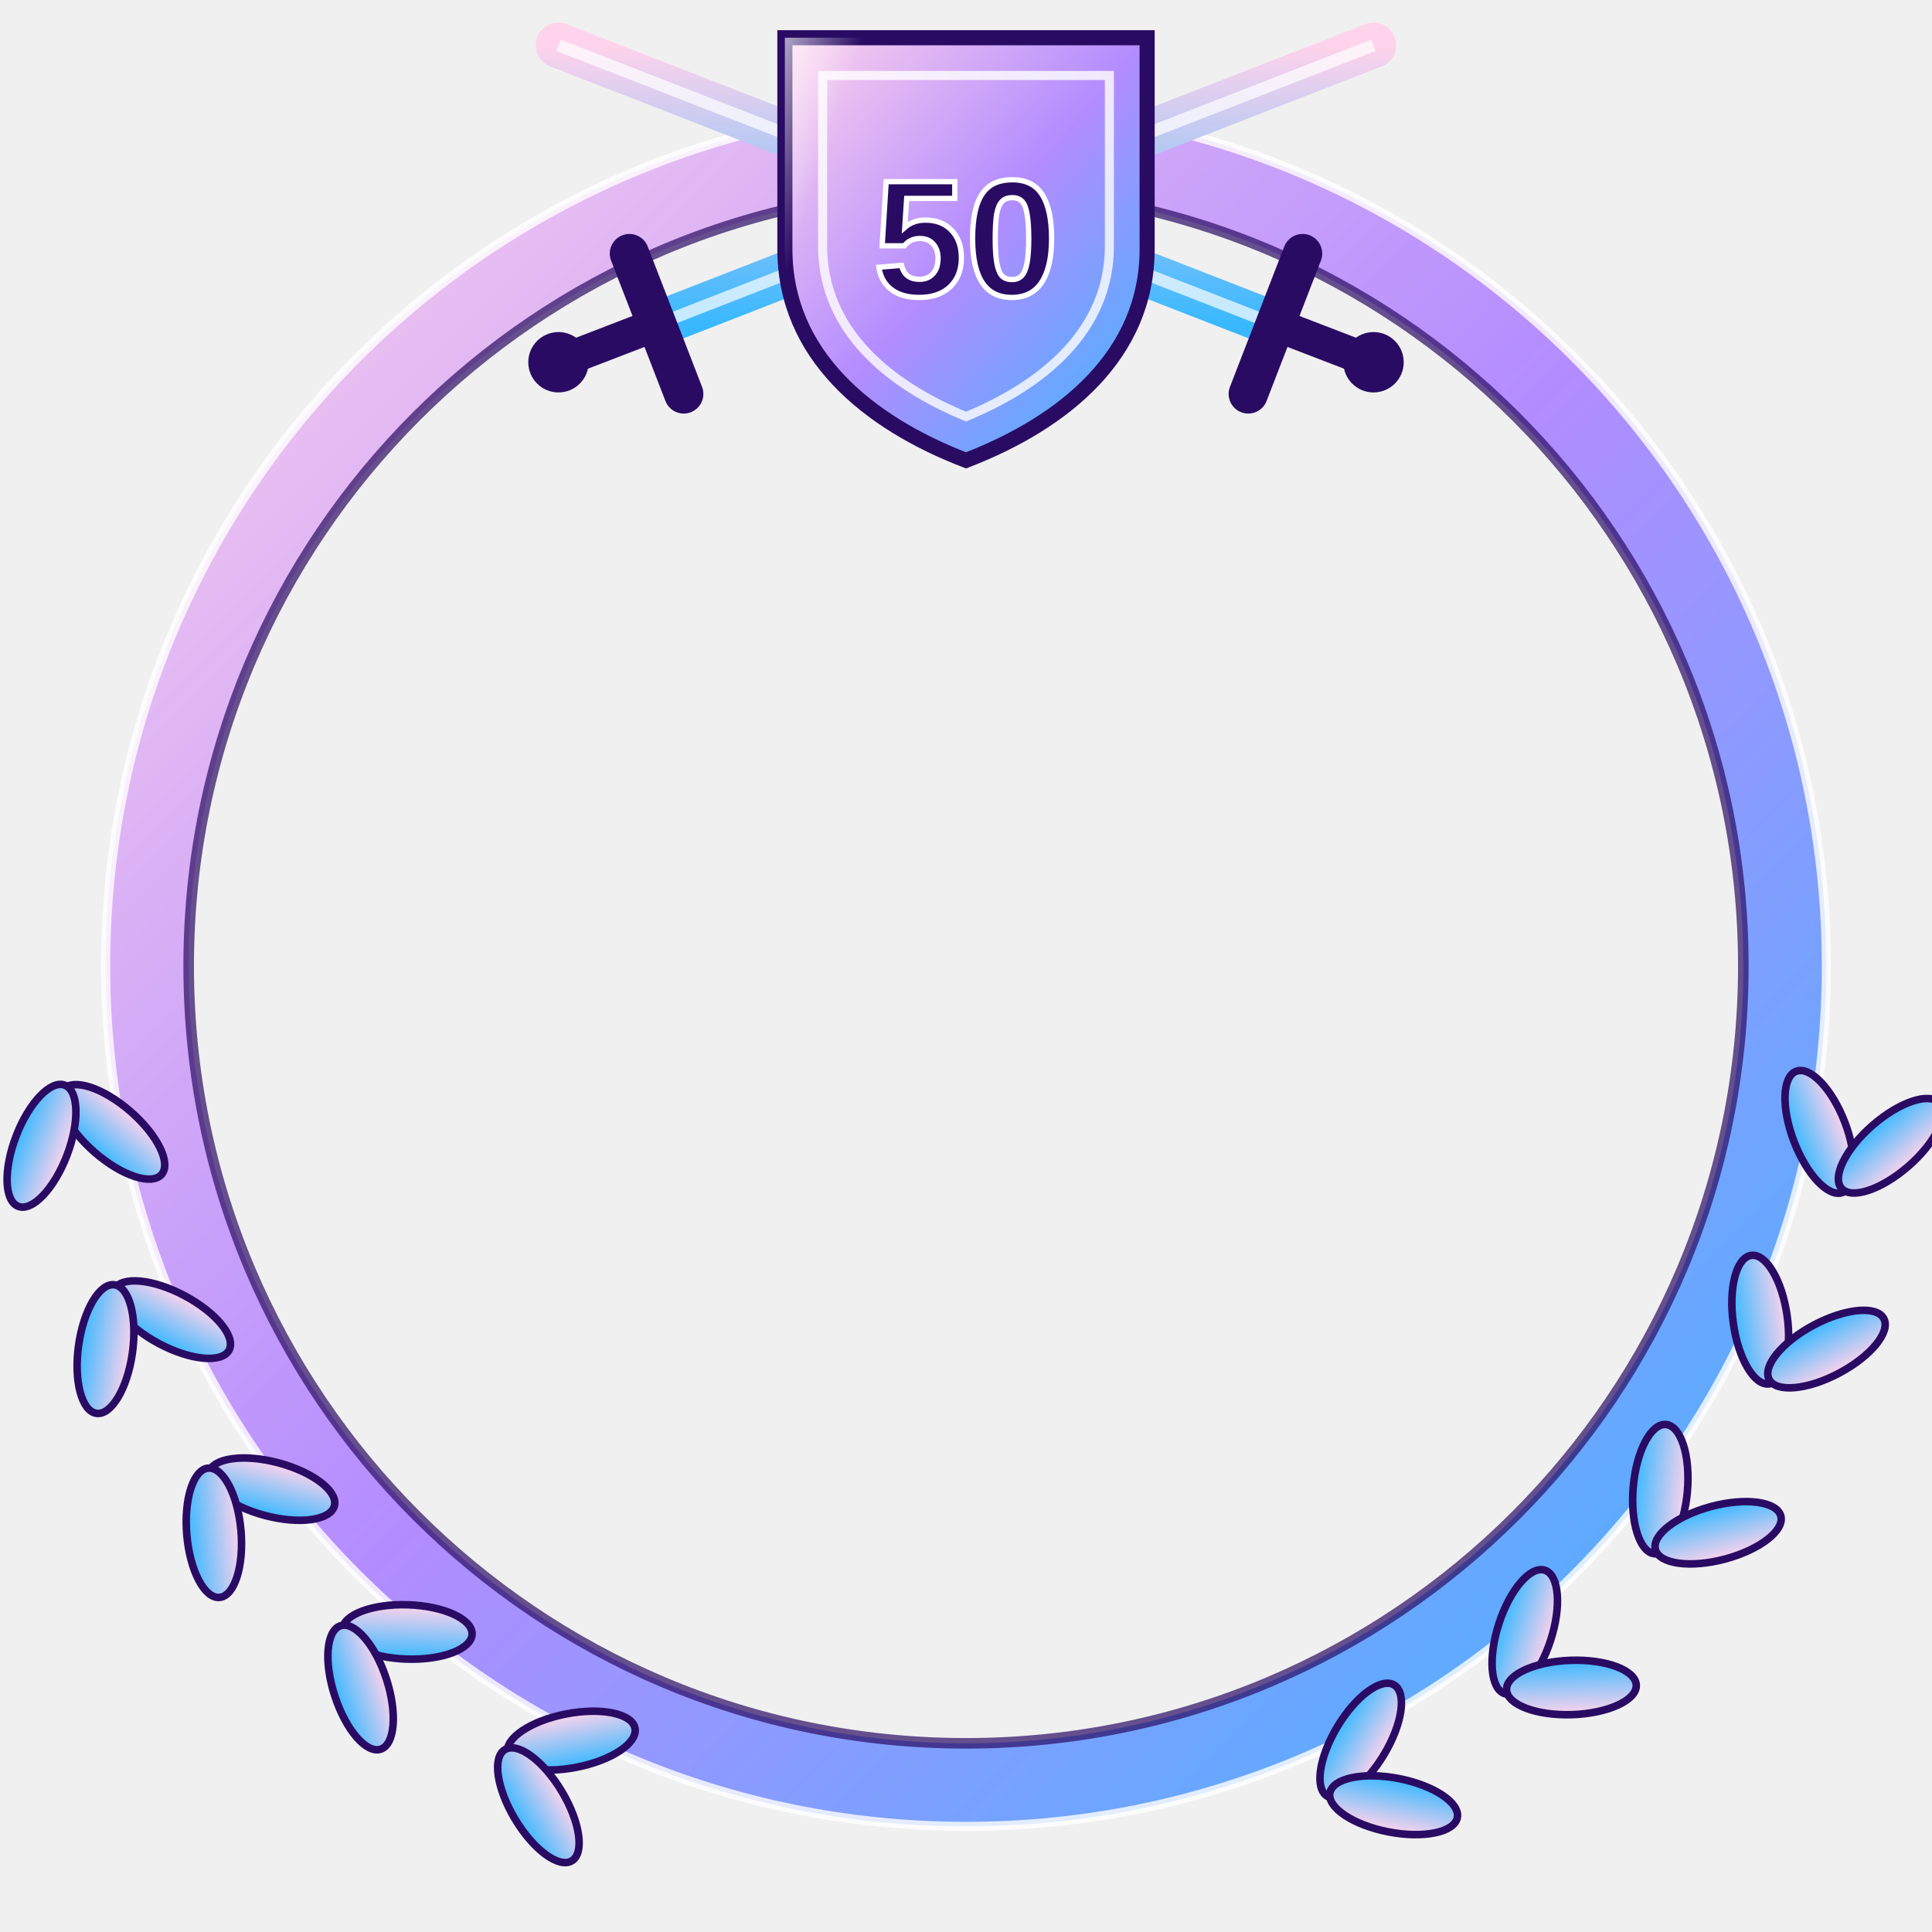
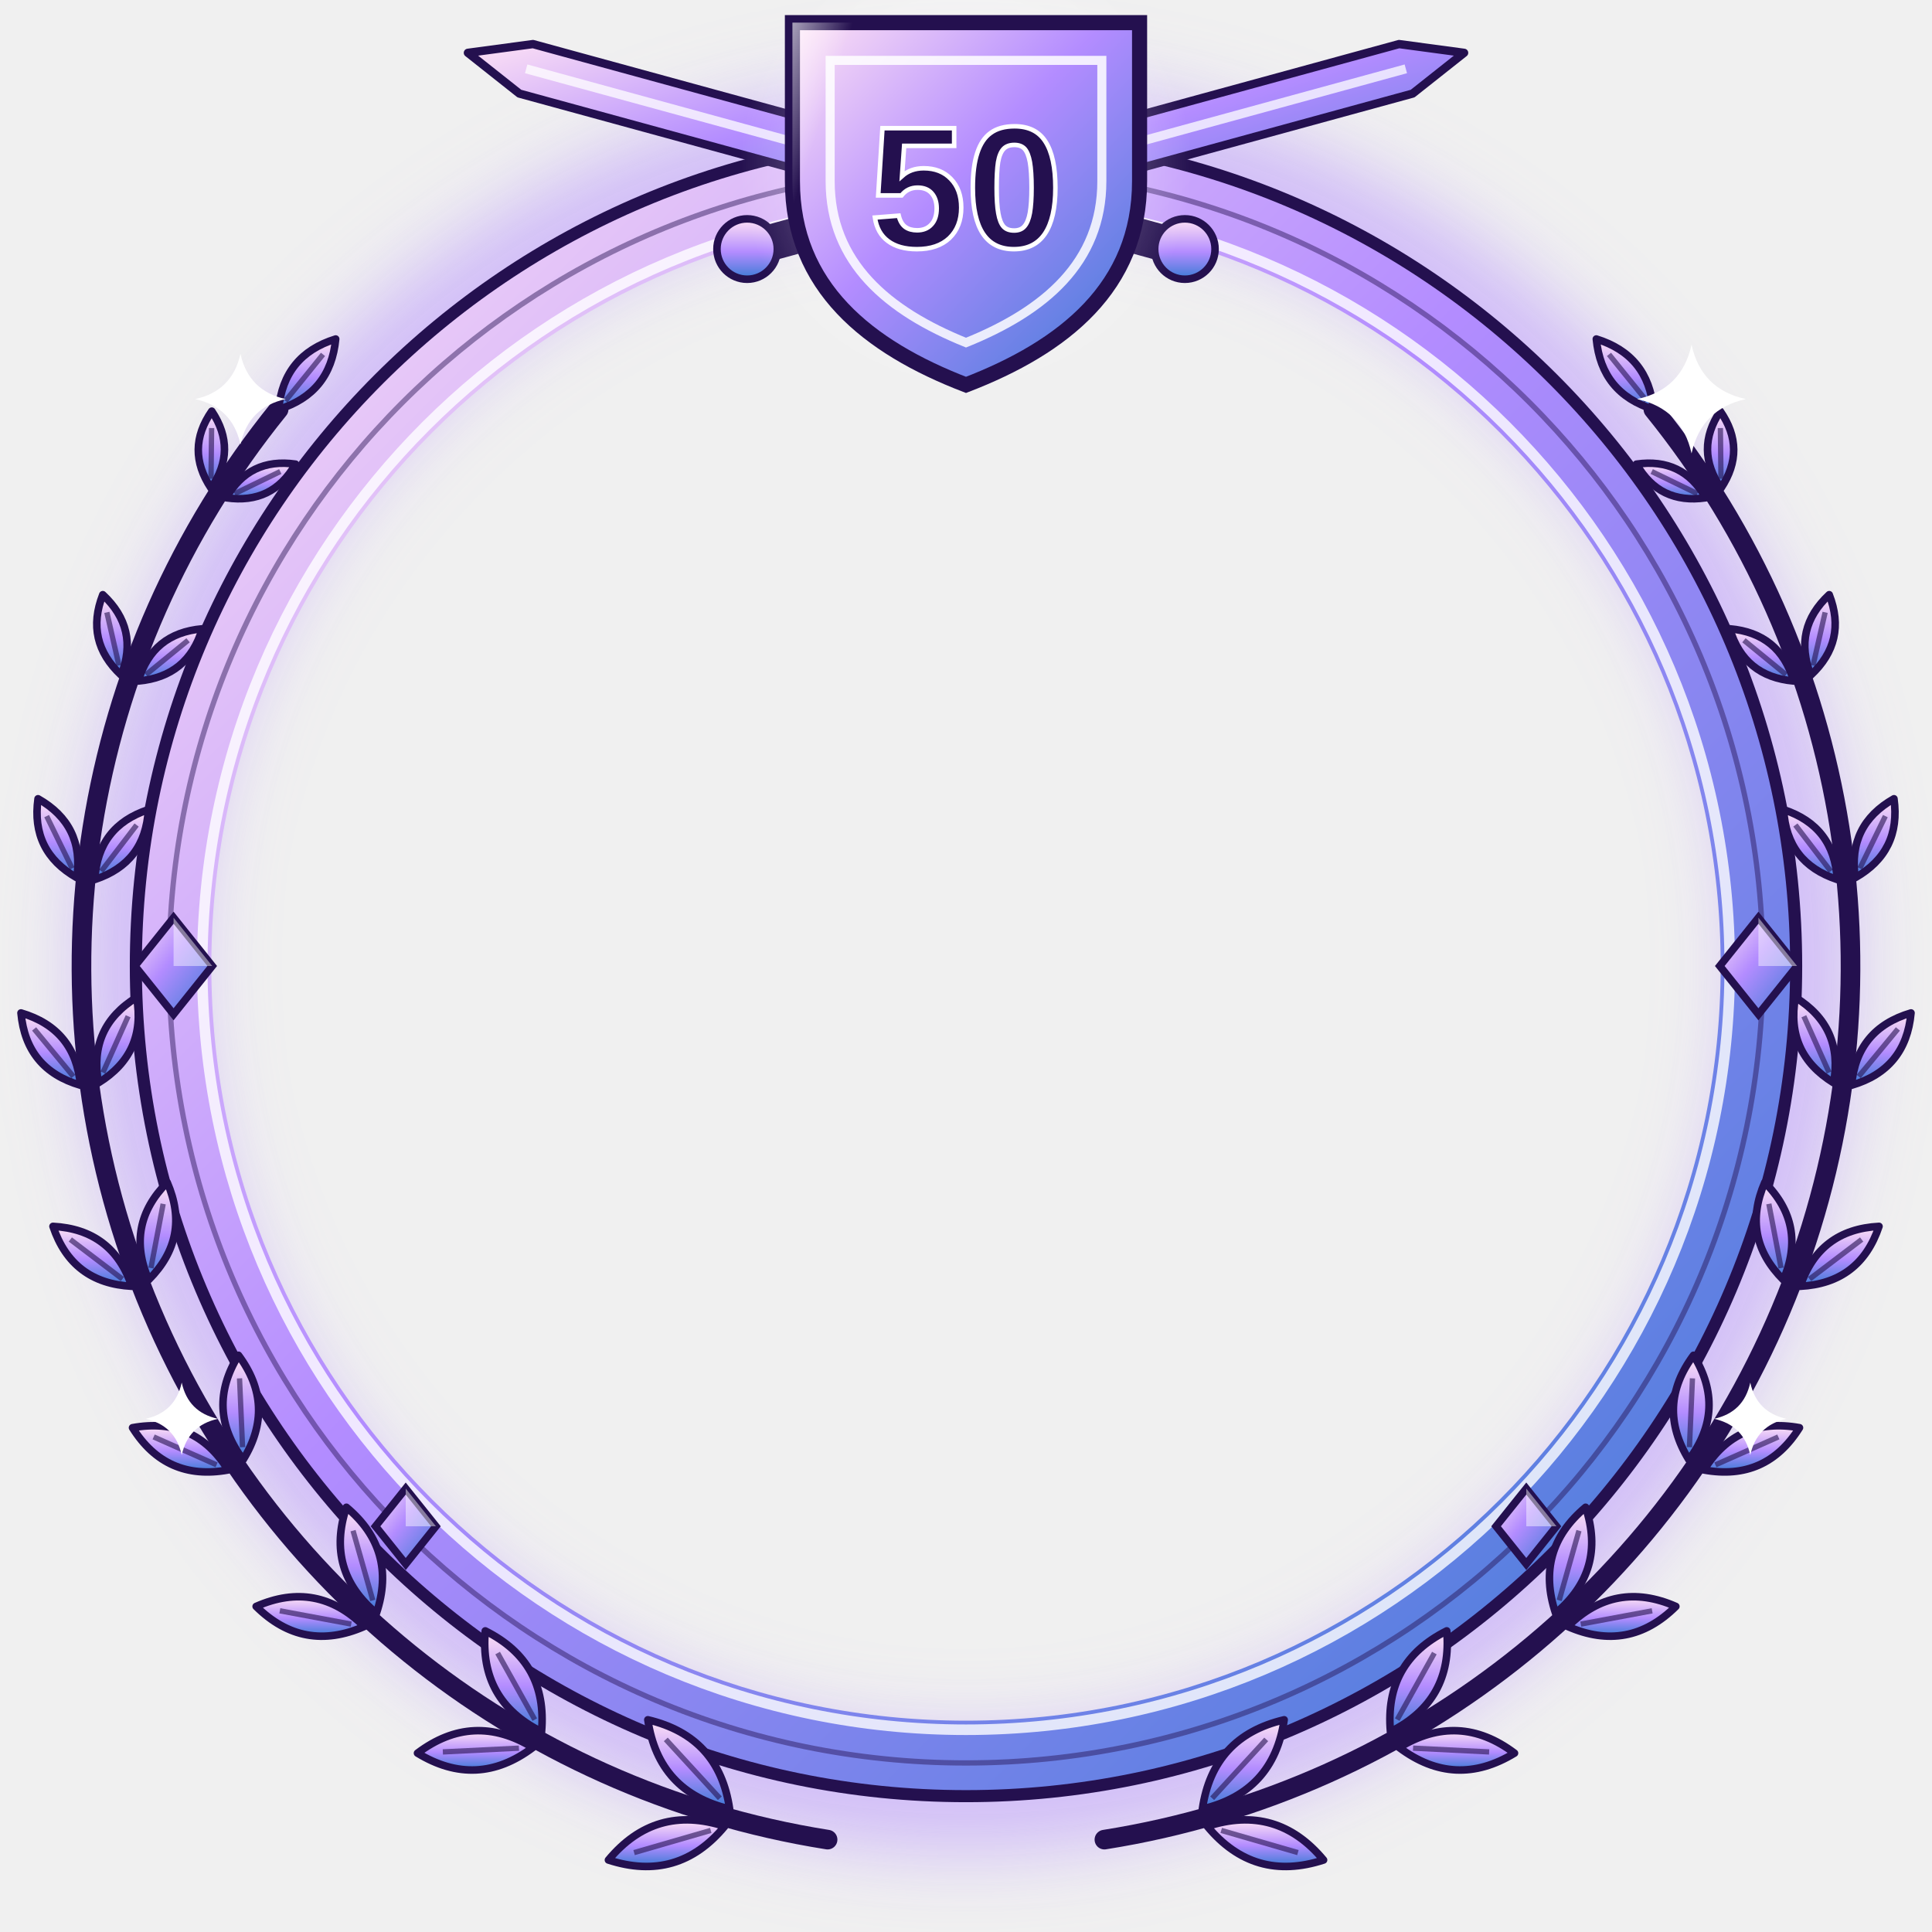
<svg xmlns="http://www.w3.org/2000/svg" viewBox="0 0 128 128">
  <defs>
    <linearGradient id="niv50-m" x1="0" y1="0" x2="1" y2="1">
-       <stop offset="0" stop-color="#ffd3ec" />
-       <stop offset=".5" stop-color="#b38cff" />
-       <stop offset="1" stop-color="#39b8ff" />
+       <stop offset="0" stop-color="#ffe3f4" />
+       <stop offset=".45" stop-color="#b38cff" />
+       <stop offset="1" stop-color="#3a7bd5" />
    </linearGradient>
    <linearGradient id="niv50-b" x1="0" y1="0" x2="0" y2="1">
-       <stop offset="0" stop-color="#ffd3ec" />
-       <stop offset="1" stop-color="#39b8ff" />
+       <stop offset="0" stop-color="#ffe3f4" />
+       <stop offset=".55" stop-color="#b38cff" />
+       <stop offset="1" stop-color="#3a7bd5" />
    </linearGradient>
    <linearGradient id="niv50-g" x1="0" y1="0" x2="1" y2="0">
      <stop offset="0" stop-color="#fff" stop-opacity="0" />
-       <stop offset=".5" stop-color="#fff" stop-opacity=".85" />
+       <stop offset=".5" stop-color="#fff" stop-opacity=".9" />
      <stop offset="1" stop-color="#fff" stop-opacity="0" />
    </linearGradient>
    <clipPath id="niv50-c">
-       <path d="M52 2.5h24v14c0 7-5.5 11.5-12 14-6.5-2.5-12-7-12-14Z" />
+       <path d="M52.5 1.5h23v10.5c0 7-5 11-11.5 13.5-6.5-2.5-11.5-6.5-11.5-13.5Z" />
    </clipPath>
+     <mask id="niv50-r">
+       <path d="M119 64A55 55 0 1 0 9 64A55 55 0 1 0 119 64ZM114 64A50 50 0 1 1 14 64A50 50 0 1 1 114 64Z" fill="#fff" fill-rule="evenodd" />
+     </mask>
+     <radialGradient id="niv50-h">
+       <stop offset="0" stop-color="#ffffff" stop-opacity=".7" />
+       <stop offset="1" stop-color="#ffffff" stop-opacity="0" />
+     </radialGradient>
+     <filter id="niv50f1" x="-50%" y="-50%" width="200%" height="200%">
+       <feGaussianBlur stdDeviation="2.6" />
+     </filter>
  </defs>
-   <style>.lu{animation:lu 3.6s ease-in-out infinite}@keyframes lu{0%,55%{transform:translateX(-30px)}100%{transform:translateX(30px)}}.pr{animation:pr 7s linear infinite}@keyframes pr{to{filter:hue-rotate(360deg)}}@media (prefers-reduced-motion:reduce){*{animation:none!important}}</style>
+   <style>.tw{transform-box:fill-box;transform-origin:center;animation:tw 2.4s ease-in-out infinite alternate}@keyframes tw{from{opacity:.25;transform:scale(.55) rotate(-15deg)}to{opacity:1;transform:scale(1) rotate(15deg)}}.lu{animation:lu 4s ease-in-out infinite}@keyframes lu{0%,55%{transform:translateX(-32px)}100%{transform:translateX(32px)}}.rt{transform-origin:64px 64px;animation:rt 7s linear infinite}@keyframes rt{to{transform:rotate(360deg)}}.pr{animation:pr 8s linear infinite}@keyframes pr{to{filter:hue-rotate(360deg)}}@media (prefers-reduced-motion:reduce){*{animation:none!important}}</style>
+   <circle cx="64" cy="64" r="55" fill="none" stroke="#b38cff" stroke-width="7" opacity=".55" filter="url(#niv50f1)" />
  <g class="pr">
-     <path d="M121 64A57 57 0 1 0 7 64A57 57 0 1 0 121 64ZM115.5 64A51.5 51.5 0 1 1 12.5 64A51.5 51.5 0 1 1 115.5 64Z" fill="url(#niv50-m)" fill-rule="evenodd" />
-     <circle cx="64" cy="64" r="51.5" fill="none" stroke="#2a0b63" stroke-width=".7" opacity=".7" />
-     <circle cx="64" cy="64" r="57" fill="none" stroke="#ffffff" stroke-width=".6" opacity=".8" />
-     <ellipse cx="90.15" cy="115.32" rx="4.3" ry="1.8" transform="rotate(121.0 90.15 115.32)" fill="url(#niv50-b)" stroke="#2a0b63" stroke-width=".5" />
-     <ellipse cx="92.33" cy="119.60" rx="4.3" ry="1.8" transform="rotate(191.0 92.33 119.60)" fill="url(#niv50-b)" stroke="#2a0b63" stroke-width=".5" />
-     <ellipse cx="101.02" cy="108.12" rx="4.3" ry="1.8" transform="rotate(108.0 101.02 108.12)" fill="url(#niv50-b)" stroke="#2a0b63" stroke-width=".5" />
-     <ellipse cx="104.11" cy="111.80" rx="4.3" ry="1.8" transform="rotate(178.0 104.11 111.80)" fill="url(#niv50-b)" stroke="#2a0b63" stroke-width=".5" />
-     <ellipse cx="110.00" cy="98.66" rx="4.3" ry="1.8" transform="rotate(95.0 110.00 98.66)" fill="url(#niv50-b)" stroke="#2a0b63" stroke-width=".5" />
-     <ellipse cx="113.83" cy="101.55" rx="4.3" ry="1.8" transform="rotate(165.0 113.83 101.55)" fill="url(#niv50-b)" stroke="#2a0b63" stroke-width=".5" />
-     <ellipse cx="116.62" cy="87.43" rx="4.3" ry="1.8" transform="rotate(82.0 116.62 87.43)" fill="url(#niv50-b)" stroke="#2a0b63" stroke-width=".5" />
-     <ellipse cx="121.01" cy="89.38" rx="4.3" ry="1.8" transform="rotate(152.0 121.01 89.38)" fill="url(#niv50-b)" stroke="#2a0b63" stroke-width=".5" />
-     <ellipse cx="120.54" cy="74.99" rx="4.3" ry="1.8" transform="rotate(69.0 120.54 74.99)" fill="url(#niv50-b)" stroke="#2a0b63" stroke-width=".5" />
-     <ellipse cx="125.25" cy="75.91" rx="4.3" ry="1.8" transform="rotate(139.0 125.25 75.91)" fill="url(#niv50-b)" stroke="#2a0b63" stroke-width=".5" />
-     <ellipse cx="37.85" cy="115.32" rx="4.3" ry="1.8" transform="rotate(349.0 37.85 115.32)" fill="url(#niv50-b)" stroke="#2a0b63" stroke-width=".5" />
-     <ellipse cx="35.67" cy="119.60" rx="4.3" ry="1.8" transform="rotate(419.0 35.67 119.60)" fill="url(#niv50-b)" stroke="#2a0b63" stroke-width=".5" />
-     <ellipse cx="26.98" cy="108.12" rx="4.3" ry="1.8" transform="rotate(362.0 26.98 108.12)" fill="url(#niv50-b)" stroke="#2a0b63" stroke-width=".5" />
-     <ellipse cx="23.89" cy="111.80" rx="4.3" ry="1.8" transform="rotate(432.0 23.89 111.80)" fill="url(#niv50-b)" stroke="#2a0b63" stroke-width=".5" />
-     <ellipse cx="18.00" cy="98.66" rx="4.3" ry="1.8" transform="rotate(375.0 18.00 98.66)" fill="url(#niv50-b)" stroke="#2a0b63" stroke-width=".5" />
-     <ellipse cx="14.17" cy="101.55" rx="4.3" ry="1.8" transform="rotate(445.0 14.17 101.55)" fill="url(#niv50-b)" stroke="#2a0b63" stroke-width=".5" />
-     <ellipse cx="11.38" cy="87.43" rx="4.3" ry="1.8" transform="rotate(388.0 11.38 87.43)" fill="url(#niv50-b)" stroke="#2a0b63" stroke-width=".5" />
-     <ellipse cx="6.99" cy="89.38" rx="4.3" ry="1.8" transform="rotate(458.0 6.99 89.38)" fill="url(#niv50-b)" stroke="#2a0b63" stroke-width=".5" />
-     <ellipse cx="7.46" cy="74.99" rx="4.3" ry="1.8" transform="rotate(401.0 7.46 74.99)" fill="url(#niv50-b)" stroke="#2a0b63" stroke-width=".5" />
-     <ellipse cx="2.75" cy="75.91" rx="4.3" ry="1.8" transform="rotate(471.0 2.75 75.91)" fill="url(#niv50-b)" stroke="#2a0b63" stroke-width=".5" />
-     <line x1="43.5" y1="21.5" x2="91.0" y2="3.0" stroke="url(#niv50-b)" stroke-width="3" stroke-linecap="round" />
-     <line x1="43.5" y1="21.5" x2="91.0" y2="3.0" stroke="#fff" stroke-width=".8" opacity=".7" />
-     <line x1="41.7" y1="16.8" x2="45.3" y2="26.1" stroke="#2a0b63" stroke-width="2.6" stroke-linecap="round" />
-     <line x1="37.0" y1="24.0" x2="43.5" y2="21.5" stroke="#2a0b63" stroke-width="2.2" stroke-linecap="round" />
-     <circle cx="37.0" cy="24.0" r="2" fill="#2a0b63" />
-     <line x1="84.5" y1="21.5" x2="37.0" y2="3.0" stroke="url(#niv50-b)" stroke-width="3" stroke-linecap="round" />
-     <line x1="84.5" y1="21.5" x2="37.0" y2="3.0" stroke="#fff" stroke-width=".8" opacity=".7" />
-     <line x1="82.7" y1="26.1" x2="86.3" y2="16.8" stroke="#2a0b63" stroke-width="2.6" stroke-linecap="round" />
-     <line x1="91.0" y1="24.0" x2="84.5" y2="21.5" stroke="#2a0b63" stroke-width="2.2" stroke-linecap="round" />
-     <circle cx="91.0" cy="24.0" r="2" fill="#2a0b63" />
-     <path d="M52 2.5h24v14c0 7-5.5 11.5-12 14-6.5-2.5-12-7-12-14Z" fill="url(#niv50-m)" stroke="#2a0b63" stroke-width="1" />
-     <path d="M54.5 5h19v11.3c0 5.6-4.4 9.2-9.5 11.3-5.1-2.1-9.5-5.7-9.5-11.3Z" fill="none" stroke="#ffffff" stroke-width=".6" opacity=".8" />
-     <text x="64" y="19.6" text-anchor="middle" font-family="Arial Black,Arial,sans-serif" font-weight="900" font-size="11" fill="#2a0b63" stroke="#ffffff" stroke-width=".35">50</text>
+     <path d="M119 64A55 55 0 1 0 9 64A55 55 0 1 0 119 64ZM114 64A50 50 0 1 1 14 64A50 50 0 1 1 114 64Z" fill="url(#niv50-m)" fill-rule="evenodd" />
+     <circle cx="64" cy="64" r="55" fill="none" stroke="#24104f" stroke-width=".8" />
+     <circle cx="64" cy="64" r="50.6" fill="none" stroke="#ffffff" stroke-width=".7" opacity=".8" />
+     <circle cx="64" cy="64" r="52.8" fill="none" stroke="#24104f" stroke-width=".35" opacity=".45" />
+     <g mask="url(#niv50-r)">
+       <g class="rt">
+         <ellipse cx="64" cy="9" rx="13" ry="5" fill="url(#niv50-g)" />
+       </g>
+     </g>
+     <path d="M54.83 121.88A58.6 58.6 0 0 1 18.46 27.12" fill="none" stroke="#24104f" stroke-width="1.3" stroke-linecap="round" />
+     <path d="M48.01 121Q43.41 119.5 40.31 123.23Q44.92 124.73 48.01 121Z" fill="url(#niv50-b)" stroke="#24104f" stroke-width=".5" stroke-linejoin="round" />
+     <path d="M47.09 121.27L42.01 122.74" stroke="#24104f" stroke-width=".35" opacity=".6" />
+     <path d="M48.34 119.85Q47.64 115.05 42.92 113.94Q43.62 118.73 48.34 119.85Z" fill="url(#niv50-b)" stroke="#24104f" stroke-width=".5" stroke-linejoin="round" />
+     <path d="M47.69 119.14L44.11 115.24" stroke="#24104f" stroke-width=".35" opacity=".6" />
+     <path d="M35.3 115.78Q31.35 113.37 27.66 116.15Q31.6 118.56 35.3 115.78Z" fill="url(#niv50-b)" stroke="#24104f" stroke-width=".5" stroke-linejoin="round" />
+     <path d="M34.38 115.82L29.34 116.07" stroke="#24104f" stroke-width=".35" opacity=".6" />
+     <path d="M35.88 114.73Q36.29 110.12 32.15 108.05Q31.74 112.66 35.88 114.73Z" fill="url(#niv50-b)" stroke="#24104f" stroke-width=".5" stroke-linejoin="round" />
+     <path d="M35.43 113.93L32.97 109.52" stroke="#24104f" stroke-width=".35" opacity=".6" />
+     <path d="M24.13 107.76Q21 104.66 16.97 106.43Q20.1 109.53 24.13 107.76Z" fill="url(#niv50-b)" stroke="#24104f" stroke-width=".5" stroke-linejoin="round" />
+     <path d="M23.27 107.6L18.54 106.72" stroke="#24104f" stroke-width=".35" opacity=".6" />
+     <path d="M24.94 106.88Q26.33 102.69 22.95 99.86Q21.56 104.05 24.94 106.88Z" fill="url(#niv50-b)" stroke="#24104f" stroke-width=".5" stroke-linejoin="round" />
+     <path d="M24.7 106.03L23.39 101.41" stroke="#24104f" stroke-width=".35" opacity=".6" />
+     <path d="M15.11 97.39Q12.9 93.84 8.78 94.59Q11 98.14 15.11 97.39Z" fill="url(#niv50-b)" stroke="#24104f" stroke-width=".5" stroke-linejoin="round" />
+     <path d="M14.35 97.05L10.18 95.2" stroke="#24104f" stroke-width=".35" opacity=".6" />
+     <path d="M16.11 96.71Q18.3 93.15 15.8 89.79Q13.6 93.36 16.11 96.71Z" fill="url(#niv50-b)" stroke="#24104f" stroke-width=".5" stroke-linejoin="round" />
+     <path d="M16.07 95.88L15.87 91.32" stroke="#24104f" stroke-width=".35" opacity=".6" />
+     <path d="M8.73 85.22Q7.47 81.46 3.51 81.25Q4.77 85.01 8.73 85.22Z" fill="url(#niv50-b)" stroke="#24104f" stroke-width=".5" stroke-linejoin="round" />
+     <path d="M8.11 84.74L4.66 82.12" stroke="#24104f" stroke-width=".35" opacity=".6" />
+     <path d="M9.85 84.79Q12.66 81.98 11.08 78.34Q8.28 81.15 9.85 84.79Z" fill="url(#niv50-b)" stroke="#24104f" stroke-width=".5" stroke-linejoin="round" />
+     <path d="M10 84.01L10.81 79.76" stroke="#24104f" stroke-width=".35" opacity=".6" />
+     <path d="M5.33 71.9Q4.99 68.17 1.39 67.11Q1.73 70.85 5.33 71.9Z" fill="url(#niv50-b)" stroke="#24104f" stroke-width=".5" stroke-linejoin="round" />
+     <path d="M4.86 71.32L2.26 68.17" stroke="#24104f" stroke-width=".35" opacity=".6" />
+     <path d="M6.52 71.74Q9.71 69.77 9.05 66.08Q5.86 68.05 6.52 71.74Z" fill="url(#niv50-b)" stroke="#24104f" stroke-width=".5" stroke-linejoin="round" />
+     <path d="M6.82 71.06L8.49 67.33" stroke="#24104f" stroke-width=".35" opacity=".6" />
+     <path d="M5.09 58.15Q5.59 54.66 2.52 52.92Q2.03 56.41 5.09 58.15Z" fill="url(#niv50-b)" stroke="#24104f" stroke-width=".5" stroke-linejoin="round" />
+     <path d="M4.78 57.53L3.09 54.07" stroke="#24104f" stroke-width=".35" opacity=".6" />
+     <path d="M6.28 58.27Q9.63 57.16 9.83 53.64Q6.48 54.75 6.28 58.27Z" fill="url(#niv50-b)" stroke="#24104f" stroke-width=".5" stroke-linejoin="round" />
+     <path d="M6.71 57.72L9.05 54.66" stroke="#24104f" stroke-width=".35" opacity=".6" />
+     <path d="M8.03 44.73Q9.23 41.65 6.81 39.4Q5.61 42.47 8.03 44.73Z" fill="url(#niv50-b)" stroke="#24104f" stroke-width=".5" stroke-linejoin="round" />
+     <path d="M7.88 44.09L7.08 40.57" stroke="#24104f" stroke-width=".35" opacity=".6" />
+     <path d="M9.16 45.12Q12.45 44.83 13.4 41.66Q10.1 41.95 9.16 45.12Z" fill="url(#niv50-b)" stroke="#24104f" stroke-width=".5" stroke-linejoin="round" />
+     <path d="M9.67 44.7L12.46 42.42" stroke="#24104f" stroke-width=".35" opacity=".6" />
+     <path d="M13.98 32.34Q15.74 29.8 14.03 27.24Q12.27 29.77 13.98 32.34Z" fill="url(#niv50-b)" stroke="#24104f" stroke-width=".5" stroke-linejoin="round" />
+     <path d="M13.98 31.72L14.02 28.36" stroke="#24104f" stroke-width=".35" opacity=".6" />
+     <path d="M14.99 32.98Q18.05 33.43 19.58 30.75Q16.53 30.31 14.99 32.98Z" fill="url(#niv50-b)" stroke="#24104f" stroke-width=".5" stroke-linejoin="round" />
+     <path d="M15.54 32.71L18.57 31.24" stroke="#24104f" stroke-width=".35" opacity=".6" />
+     <path d="M18.46 27.12Q21.9 26.05 22.24 22.46Q18.79 23.53 18.46 27.12Z" fill="url(#niv50-b)" stroke="#24104f" stroke-width=".5" stroke-linejoin="round" />
+     <path d="M18.91 26.56L21.4 23.48" stroke="#24104f" stroke-width=".35" opacity=".6" />
+     <path d="M73.17 121.88A58.6 58.6 0 0 0 109.54 27.12" fill="none" stroke="#24104f" stroke-width="1.3" stroke-linecap="round" />
+     <path d="M79.99 121Q83.08 124.73 87.69 123.23Q84.59 119.5 79.99 121Z" fill="url(#niv50-b)" stroke="#24104f" stroke-width=".5" stroke-linejoin="round" />
+     <path d="M80.91 121.27L85.99 122.74" stroke="#24104f" stroke-width=".35" opacity=".6" />
+     <path d="M79.66 119.85Q84.38 118.73 85.08 113.94Q80.36 115.05 79.66 119.85Z" fill="url(#niv50-b)" stroke="#24104f" stroke-width=".5" stroke-linejoin="round" />
+     <path d="M80.31 119.14L83.89 115.24" stroke="#24104f" stroke-width=".35" opacity=".6" />
+     <path d="M92.7 115.78Q96.4 118.56 100.34 116.15Q96.65 113.37 92.7 115.78Z" fill="url(#niv50-b)" stroke="#24104f" stroke-width=".5" stroke-linejoin="round" />
+     <path d="M93.62 115.82L98.66 116.07" stroke="#24104f" stroke-width=".35" opacity=".6" />
+     <path d="M92.12 114.73Q96.26 112.66 95.85 108.05Q91.71 110.12 92.12 114.73Z" fill="url(#niv50-b)" stroke="#24104f" stroke-width=".5" stroke-linejoin="round" />
+     <path d="M92.57 113.93L95.03 109.52" stroke="#24104f" stroke-width=".35" opacity=".6" />
+     <path d="M103.87 107.76Q107.9 109.53 111.03 106.43Q107 104.66 103.87 107.76Z" fill="url(#niv50-b)" stroke="#24104f" stroke-width=".5" stroke-linejoin="round" />
+     <path d="M104.73 107.6L109.46 106.72" stroke="#24104f" stroke-width=".35" opacity=".6" />
+     <path d="M103.06 106.88Q106.44 104.05 105.05 99.86Q101.67 102.69 103.06 106.88Z" fill="url(#niv50-b)" stroke="#24104f" stroke-width=".5" stroke-linejoin="round" />
+     <path d="M103.3 106.03L104.61 101.41" stroke="#24104f" stroke-width=".35" opacity=".6" />
+     <path d="M112.89 97.39Q117 98.14 119.22 94.59Q115.1 93.84 112.89 97.39Z" fill="url(#niv50-b)" stroke="#24104f" stroke-width=".5" stroke-linejoin="round" />
+     <path d="M113.65 97.05L117.82 95.2" stroke="#24104f" stroke-width=".35" opacity=".6" />
+     <path d="M111.89 96.71Q114.4 93.36 112.2 89.79Q109.7 93.15 111.89 96.71Z" fill="url(#niv50-b)" stroke="#24104f" stroke-width=".5" stroke-linejoin="round" />
+     <path d="M111.93 95.88L112.13 91.32" stroke="#24104f" stroke-width=".35" opacity=".6" />
+     <path d="M119.27 85.22Q123.23 85.01 124.49 81.25Q120.53 81.46 119.27 85.22Z" fill="url(#niv50-b)" stroke="#24104f" stroke-width=".5" stroke-linejoin="round" />
+     <path d="M119.89 84.74L123.34 82.12" stroke="#24104f" stroke-width=".35" opacity=".6" />
+     <path d="M118.15 84.79Q119.72 81.15 116.92 78.34Q115.34 81.98 118.15 84.79Z" fill="url(#niv50-b)" stroke="#24104f" stroke-width=".5" stroke-linejoin="round" />
+     <path d="M118 84.01L117.19 79.76" stroke="#24104f" stroke-width=".35" opacity=".6" />
+     <path d="M122.67 71.9Q126.27 70.85 126.61 67.11Q123.01 68.17 122.67 71.9Z" fill="url(#niv50-b)" stroke="#24104f" stroke-width=".5" stroke-linejoin="round" />
+     <path d="M123.14 71.32L125.74 68.17" stroke="#24104f" stroke-width=".35" opacity=".6" />
+     <path d="M121.48 71.74Q122.14 68.05 118.95 66.08Q118.29 69.77 121.48 71.74Z" fill="url(#niv50-b)" stroke="#24104f" stroke-width=".5" stroke-linejoin="round" />
+     <path d="M121.18 71.06L119.51 67.33" stroke="#24104f" stroke-width=".35" opacity=".6" />
+     <path d="M122.91 58.15Q125.97 56.41 125.48 52.92Q122.41 54.66 122.91 58.15Z" fill="url(#niv50-b)" stroke="#24104f" stroke-width=".5" stroke-linejoin="round" />
+     <path d="M123.22 57.53L124.91 54.07" stroke="#24104f" stroke-width=".35" opacity=".6" />
+     <path d="M121.72 58.27Q121.52 54.75 118.17 53.64Q118.37 57.16 121.72 58.27Z" fill="url(#niv50-b)" stroke="#24104f" stroke-width=".5" stroke-linejoin="round" />
+     <path d="M121.29 57.72L118.95 54.66" stroke="#24104f" stroke-width=".35" opacity=".6" />
+     <path d="M119.97 44.73Q122.39 42.47 121.19 39.4Q118.77 41.65 119.97 44.73Z" fill="url(#niv50-b)" stroke="#24104f" stroke-width=".5" stroke-linejoin="round" />
+     <path d="M120.12 44.09L120.92 40.57" stroke="#24104f" stroke-width=".35" opacity=".6" />
+     <path d="M118.84 45.12Q117.9 41.95 114.6 41.66Q115.55 44.83 118.84 45.12Z" fill="url(#niv50-b)" stroke="#24104f" stroke-width=".5" stroke-linejoin="round" />
+     <path d="M118.33 44.7L115.54 42.42" stroke="#24104f" stroke-width=".35" opacity=".6" />
+     <path d="M114.02 32.34Q115.73 29.77 113.97 27.24Q112.26 29.8 114.02 32.34Z" fill="url(#niv50-b)" stroke="#24104f" stroke-width=".5" stroke-linejoin="round" />
+     <path d="M114.02 31.72L113.98 28.36" stroke="#24104f" stroke-width=".35" opacity=".6" />
+     <path d="M113.01 32.98Q111.47 30.31 108.42 30.75Q109.95 33.43 113.01 32.98Z" fill="url(#niv50-b)" stroke="#24104f" stroke-width=".5" stroke-linejoin="round" />
+     <path d="M112.46 32.71L109.43 31.24" stroke="#24104f" stroke-width=".35" opacity=".6" />
+     <path d="M109.54 27.12Q109.21 23.53 105.76 22.46Q106.1 26.05 109.54 27.12Z" fill="url(#niv50-b)" stroke="#24104f" stroke-width=".5" stroke-linejoin="round" />
+     <path d="M109.09 26.56L106.6 23.48" stroke="#24104f" stroke-width=".35" opacity=".6" />
+     <path d="M11.5 60.8L14.06 64L11.5 67.2L8.94 64Z" fill="url(#niv50-m)" stroke="#24104f" stroke-width=".5" />
+     <path d="M11.5 60.8L14.06 64L11.5 64Z" fill="#fff" opacity=".45" />
+     <path d="M116.5 60.8L119.06 64L116.5 67.2L113.94 64Z" fill="url(#niv50-m)" stroke="#24104f" stroke-width=".5" />
+     <path d="M116.5 60.8L119.06 64L116.5 64Z" fill="#fff" opacity=".45" />
+     <path d="M26.88 98.62L28.88 101.12L26.88 103.62L24.88 101.12Z" fill="url(#niv50-m)" stroke="#24104f" stroke-width=".5" />
+     <path d="M26.88 98.62L28.88 101.12L26.88 101.12Z" fill="#fff" opacity=".45" />
+     <path d="M101.12 98.62L103.12 101.12L101.12 103.62L99.12 101.12Z" fill="url(#niv50-m)" stroke="#24104f" stroke-width=".5" />
+     <path d="M101.12 98.62L103.12 101.12L101.12 101.12Z" fill="#fff" opacity=".45" />
+     <polygon points="71.71,12.88 35.31,2.92 31,3.5 34.41,6.2 70.82,16.16" fill="url(#niv50-m)" stroke="#24104f" stroke-width=".55" stroke-linejoin="round" />
+     <line x1="70.3" y1="14.26" x2="34.86" y2="4.56" stroke="#fff" stroke-width=".6" opacity=".75" />
+     <line x1="78.5" y1="16.5" x2="71.27" y2="14.52" stroke="#24104f" stroke-width="2.4" stroke-linecap="round" />
+     <line x1="69.95" y1="19.34" x2="72.59" y2="9.7" stroke="url(#niv50-b)" stroke-width="2.4" stroke-linecap="round" />
+     <line x1="69.95" y1="19.34" x2="72.59" y2="9.7" stroke="#24104f" stroke-width=".4" stroke-linecap="round" opacity=".6" />
+     <circle cx="78.5" cy="16.5" r="2" fill="url(#niv50-b)" stroke="#24104f" stroke-width=".5" />
+     <polygon points="57.18,16.16 93.59,6.2 97,3.5 92.69,2.92 56.29,12.88" fill="url(#niv50-m)" stroke="#24104f" stroke-width=".55" stroke-linejoin="round" />
+     <line x1="57.7" y1="14.26" x2="93.14" y2="4.56" stroke="#fff" stroke-width=".6" opacity=".75" />
+     <line x1="49.5" y1="16.5" x2="56.73" y2="14.52" stroke="#24104f" stroke-width="2.4" stroke-linecap="round" />
+     <line x1="55.41" y1="9.7" x2="58.05" y2="19.34" stroke="url(#niv50-b)" stroke-width="2.4" stroke-linecap="round" />
+     <line x1="55.41" y1="9.7" x2="58.05" y2="19.34" stroke="#24104f" stroke-width=".4" stroke-linecap="round" opacity=".6" />
+     <circle cx="49.5" cy="16.5" r="2" fill="url(#niv50-b)" stroke="#24104f" stroke-width=".5" />
+     <circle cx="64" cy="11" r="15" fill="url(#niv50-h)" />
+     <path d="M52.5 1.5h23v10.5c0 7-5 11-11.5 13.5-6.5-2.5-11.5-6.5-11.5-13.5Z" fill="url(#niv50-m)" stroke="#24104f" stroke-width="1" />
+     <path d="M55 4h18v8c0 5.4-3.8 8.6-9 10.7-5.2-2.1-9-5.3-9-10.7Z" fill="none" stroke="#ffffff" stroke-width=".6" opacity=".85" />
+     <text x="64" y="16.4" text-anchor="middle" font-family="Arial Black,Arial,sans-serif" font-weight="900" font-size="11.5" fill="#24104f" stroke="#ffffff" stroke-width=".3">50</text>
    <g clip-path="url(#niv50-c)">
-       <rect class="lu" x="44" y="0" width="14" height="34" fill="url(#niv50-g)" transform="skewX(-18)" />
+       <rect class="lu" x="45" y="0" width="12" height="30" fill="url(#niv50-g)" transform="skewX(-18)" />
    </g>
  </g>
+   <g class="tw" style="animation-duration:2.4s;animation-delay:0s">
+     <path d="M112.07 22.84Q112.72 25.8 115.67 26.44Q112.72 27.09 112.07 30.04Q111.42 27.09 108.47 26.44Q111.42 25.8 112.07 22.84Z" fill="#fff" />
+   </g>
+   <g class="tw" style="animation-duration:2.8s;animation-delay:0.9s">
+     <path d="M15.93 23.44Q16.47 25.9 18.93 26.44Q16.47 26.98 15.93 29.44Q15.39 26.98 12.93 26.44Q15.39 25.9 15.93 23.44Z" fill="#fff" />
+   </g>
+   <g class="tw" style="animation-duration:2.2s;animation-delay:1.5s">
+     <path d="M115.96 91.6Q116.39 93.57 118.36 94Q116.39 94.43 115.96 96.4Q115.53 94.43 113.56 94Q115.53 93.57 115.96 91.6Z" fill="#fff" />
+   </g>
+   <g class="tw" style="animation-duration:2.6s;animation-delay:0.5s">
+     <path d="M12.04 91.6Q12.47 93.57 14.44 94Q12.47 94.43 12.04 96.4Q11.61 94.43 9.64 94Q11.61 93.57 12.04 91.6Z" fill="#fff" />
+   </g>
</svg>
